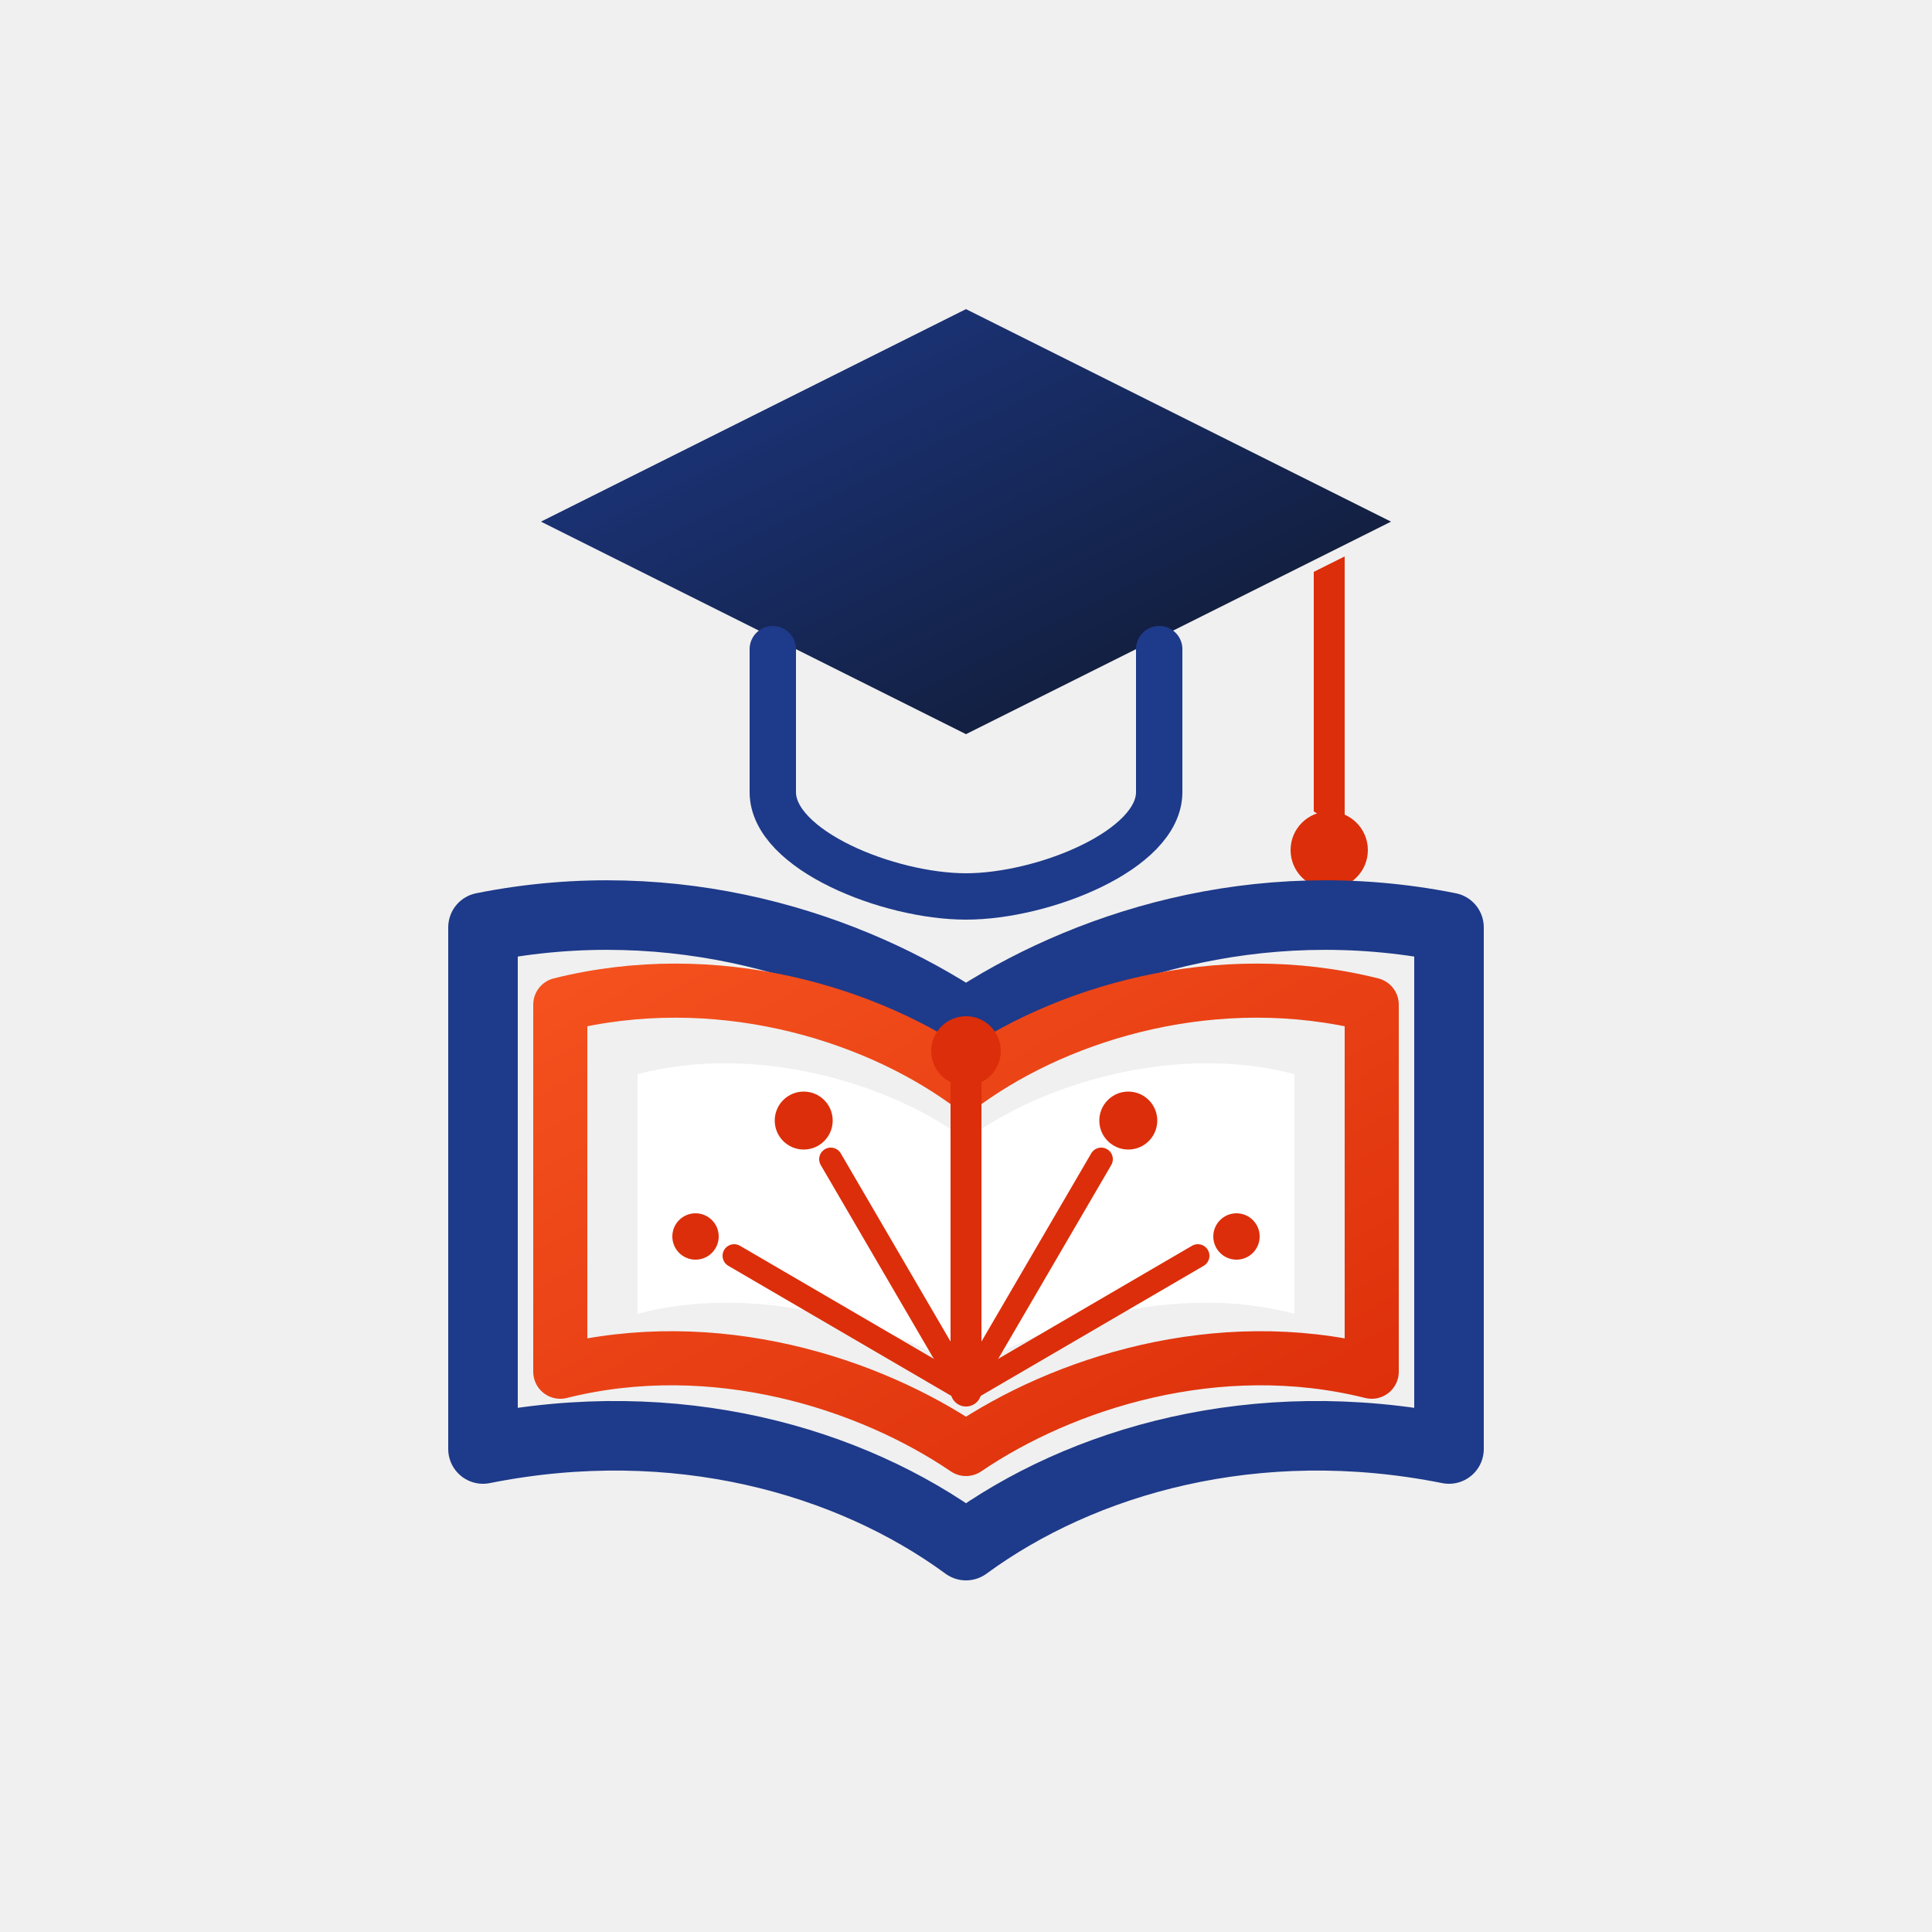
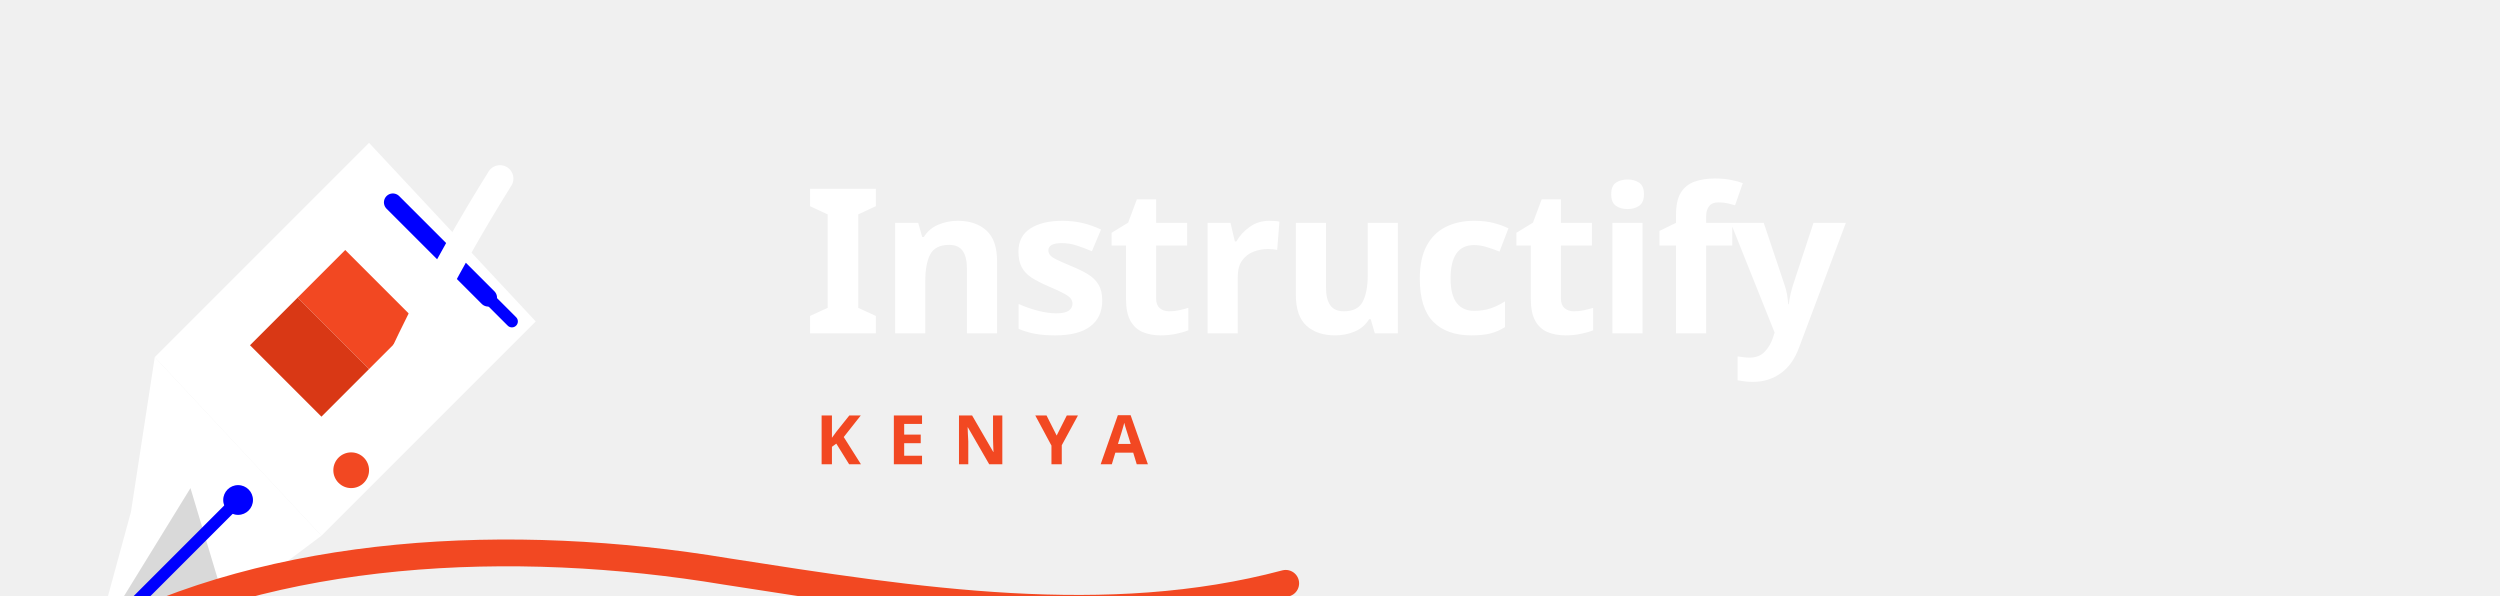
- <svg xmlns="http://www.w3.org/2000/svg" viewBox="0 0 500 500" width="100%" height="100%" fill="none">
-   <defs>
-     <linearGradient id="blueGrad" x1="0%" y1="0%" x2="100%" y2="100%">
-       <stop offset="0%" stop-color="#1E3A8A" />
-       <stop offset="100%" stop-color="#0F172A" />
-     </linearGradient>
-     <linearGradient id="orangeGrad" x1="0%" y1="0%" x2="100%" y2="100%">
-       <stop offset="0%" stop-color="#F4511E" />
-       <stop offset="100%" stop-color="#DC2E0A" />
-     </linearGradient>
-   </defs>
-   <path d="M250 80 L360 135 L250 190 L140 135 Z" fill="url(#blueGrad)" />
-   <path d="M200 168 L200 205 C200 220 230 232 250 232 C270 232 300 220 300 205 L300 168" fill="none" stroke="#1E3A8A" stroke-width="12" stroke-linecap="round" />
-   <path d="M340 148 L340 210 L348 215 L348 144" fill="#DC2E0A" />
-   <circle cx="344" cy="220" r="10" fill="#DC2E0A" />
-   <path d="M125 240 C175 230 220 245 250 265 C280 245 325 230 375 240 L375 375 C325 365 280 378 250 400 C220 378 175 365 125 375 Z" fill="none" stroke="#1E3A8A" stroke-width="18" stroke-linejoin="round" />
-   <path d="M145 260 C185 250 225 262 250 280 C275 262 315 250 355 260 L355 355 C315 345 275 358 250 375 C225 358 185 345 145 355 Z" fill="none" stroke="url(#orangeGrad)" stroke-width="14" stroke-linejoin="round" />
-   <path d="M165 278 C195 270 230 280 250 295 C270 280 305 270 335 278 L335 340 C305 332 270 342 250 355 C230 342 195 332 165 340 Z" fill="#FFFFFF" />
-   <line x1="250" y1="360" x2="250" y2="280" stroke="#DC2E0A" stroke-width="8" stroke-linecap="round" />
-   <circle cx="250" cy="272" r="9" fill="#DC2E0A" />
-   <line x1="250" y1="360" x2="215" y2="300" stroke="#DC2E0A" stroke-width="6" stroke-linecap="round" />
-   <circle cx="208" cy="290" r="7.5" fill="#DC2E0A" />
-   <line x1="250" y1="360" x2="285" y2="300" stroke="#DC2E0A" stroke-width="6" stroke-linecap="round" />
-   <circle cx="292" cy="290" r="7.5" fill="#DC2E0A" />
-   <line x1="250" y1="360" x2="190" y2="325" stroke="#DC2E0A" stroke-width="6" stroke-linecap="round" />
-   <circle cx="180" cy="320" r="6" fill="#DC2E0A" />
-   <line x1="250" y1="360" x2="310" y2="325" stroke="#DC2E0A" stroke-width="6" stroke-linecap="round" />
-   <circle cx="320" cy="320" r="6" fill="#DC2E0A" />
+ <svg xmlns="http://www.w3.org/2000/svg" viewBox="0 0 420 100" fill="none">
+   <g transform="translate(10, 10)">
+     <path d="M52 14 L80 44 L44 80 L16 50 Z" fill="#FFFFFF" />
+     <path d="M16 50 L44 80 L28 92 L6 98 L12 76 Z" fill="#FFFFFF" />
+     <path d="M6 98 L28 92 L22 72 Z" fill="rgba(0,0,0,0.15)" />
+     <line x1="6" y1="98" x2="30" y2="74" stroke="#0000FF" stroke-width="2" />
+     <circle cx="30" cy="74" r="2.5" fill="#0000FF" />
+     <polygon points="40 40 48 32 60 44 52 52" fill="#F24822" />
+     <polygon points="32 48 40 40 52 52 44 60" fill="#D93815" />
+     <line x1="56" y1="24" x2="72" y2="40" stroke="#0000FF" stroke-width="3" stroke-linecap="round" />
+     <line x1="64" y1="32" x2="76" y2="44" stroke="#0000FF" stroke-width="2" stroke-linecap="round" />
+     <path d="M74 20 C64 36 56 52 50 68" fill="none" stroke="#FFFFFF" stroke-width="4.5" stroke-linecap="round" />
+     <circle cx="49" cy="69" r="3" fill="#F24822" />
+     <path d="M6 98 C36 82 76 80 112 86 C144 91 176 96 206 88" fill="none" stroke="#F24822" stroke-width="4.5" stroke-linecap="round" />
+     <path d="M4 102 C38 94 80 98 116 106 C152 114 188 110 220 96" fill="none" stroke="#FFFFFF" stroke-width="4" stroke-linecap="round" />
+   </g>
+   <text x="135" y="56" font-family="'Poppins', sans-serif" font-size="34" font-weight="700" fill="#FFFFFF" letter-spacing="-0.5">Instructify</text>
+   <text x="137" y="78" font-family="'Poppins', sans-serif" font-size="11.5" font-weight="800" fill="#F24822" letter-spacing="4.5">KENYA</text>
</svg>
